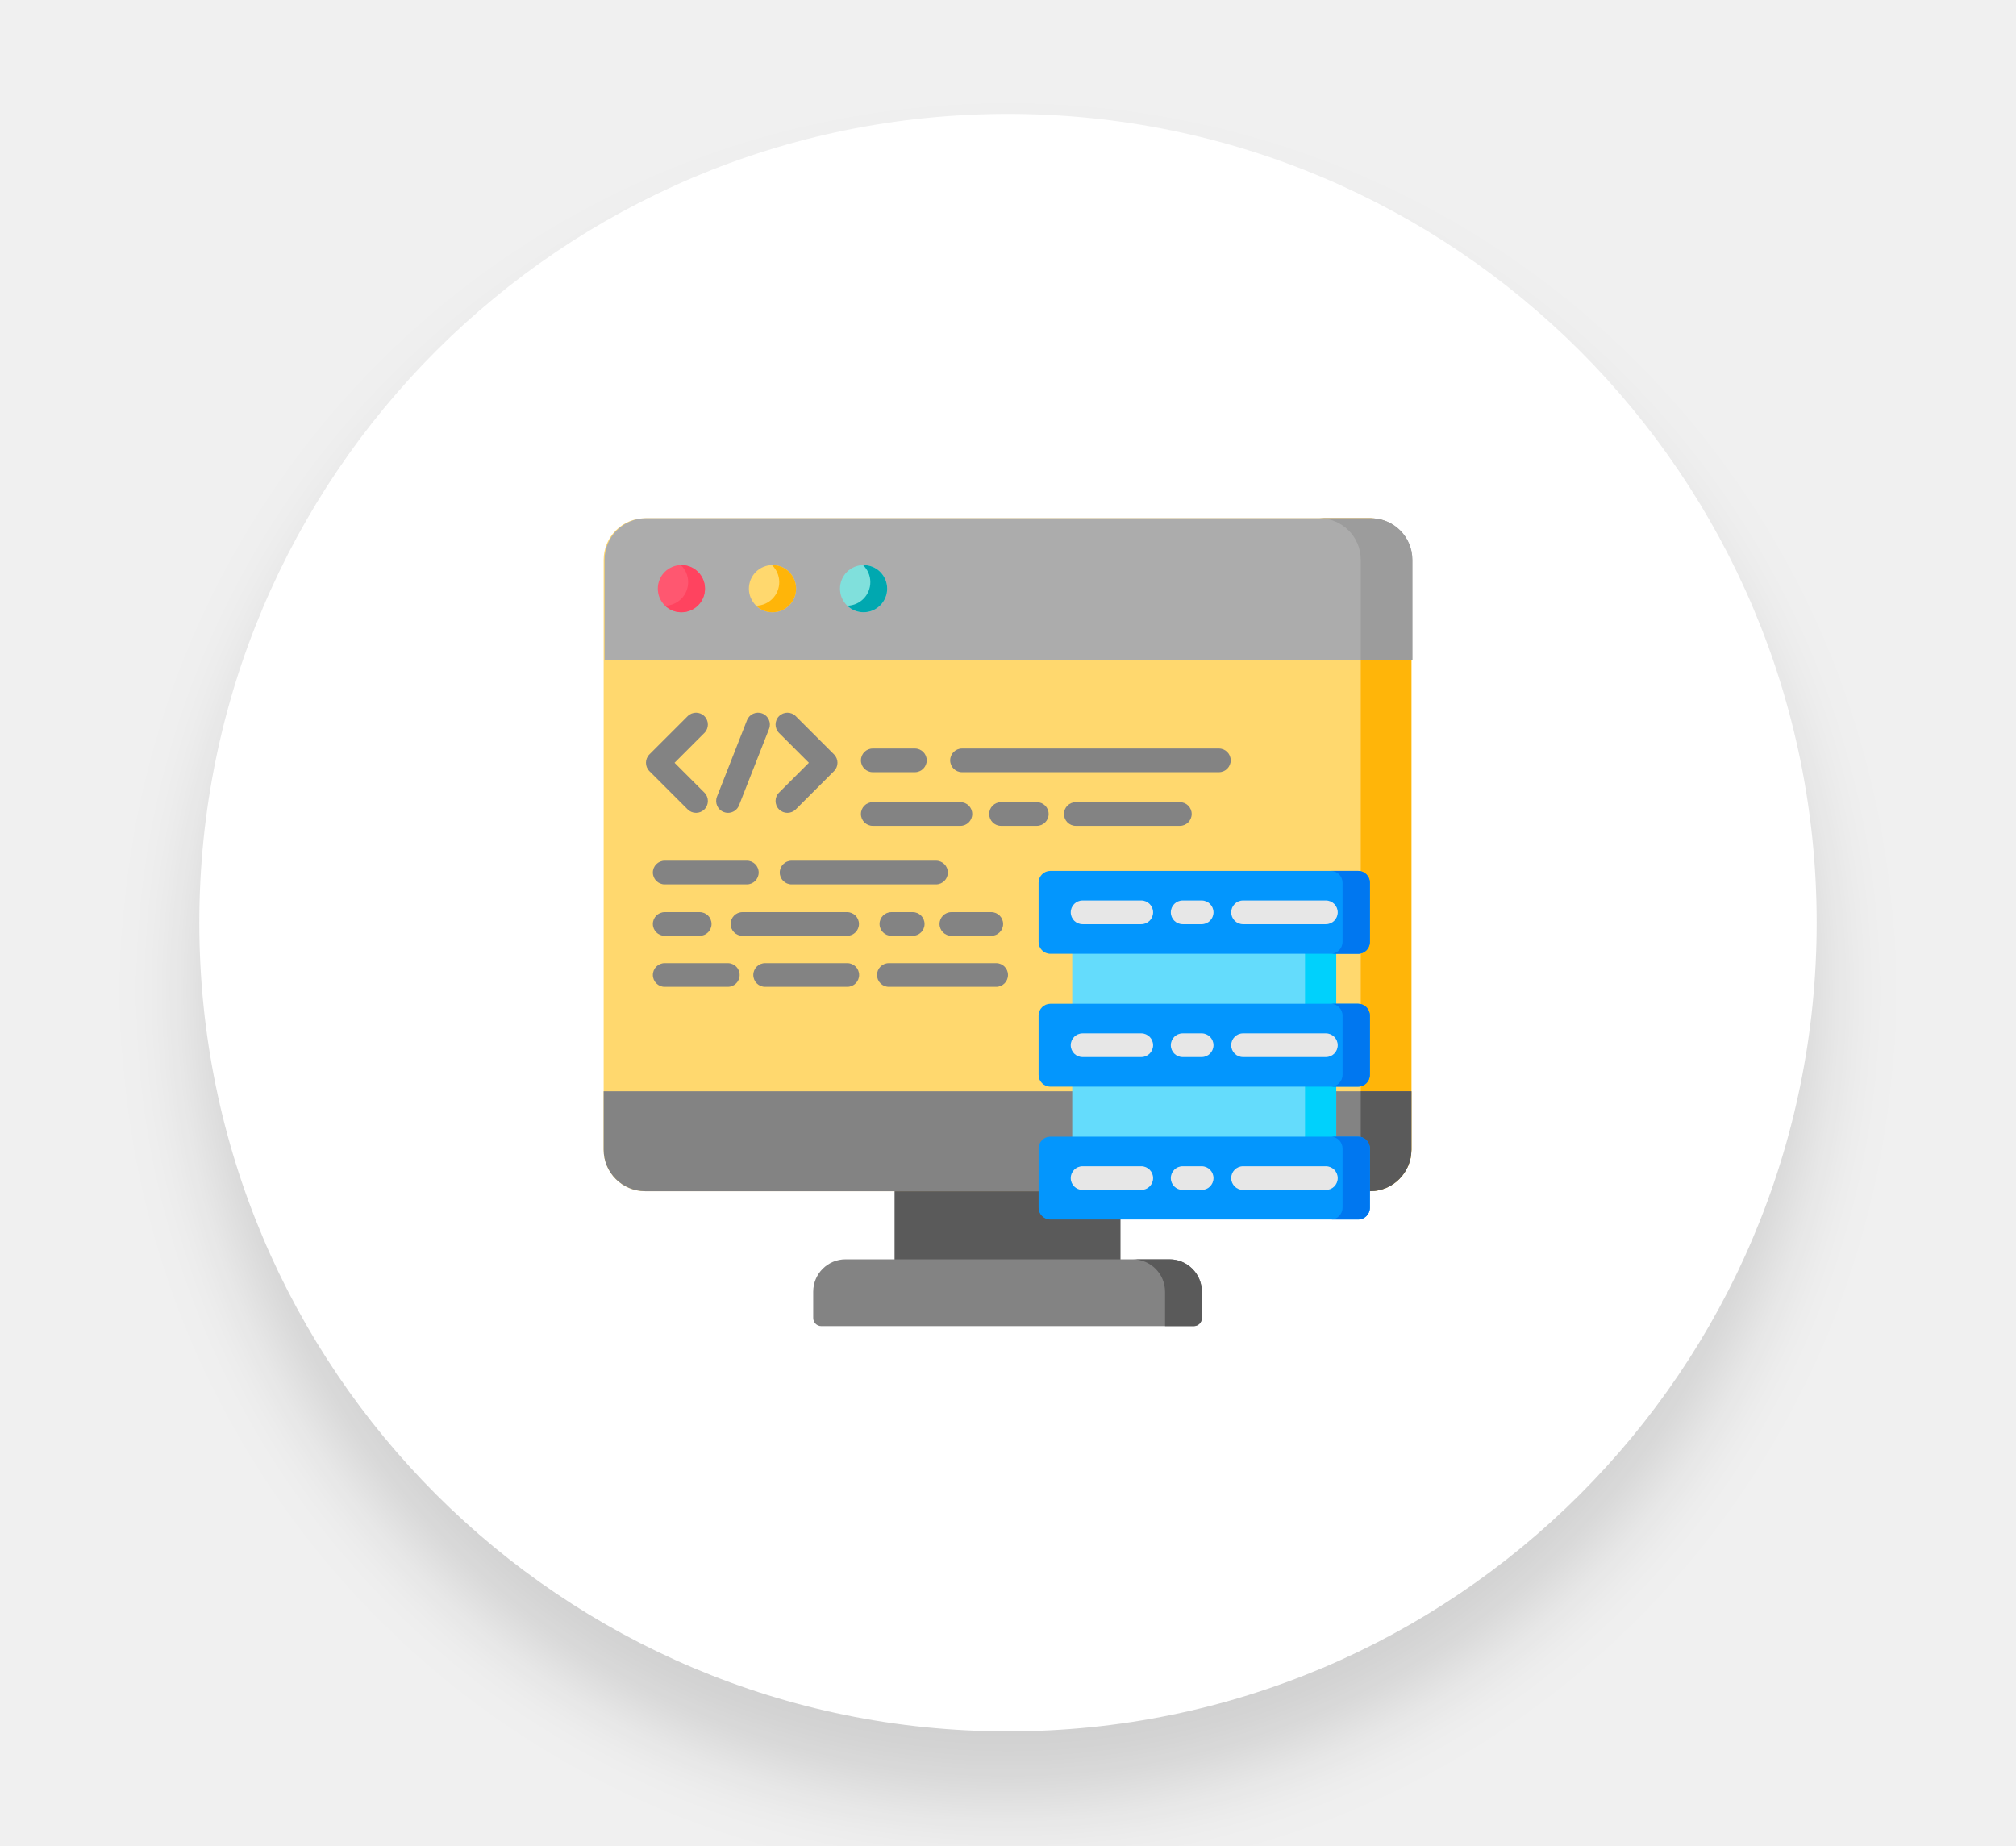
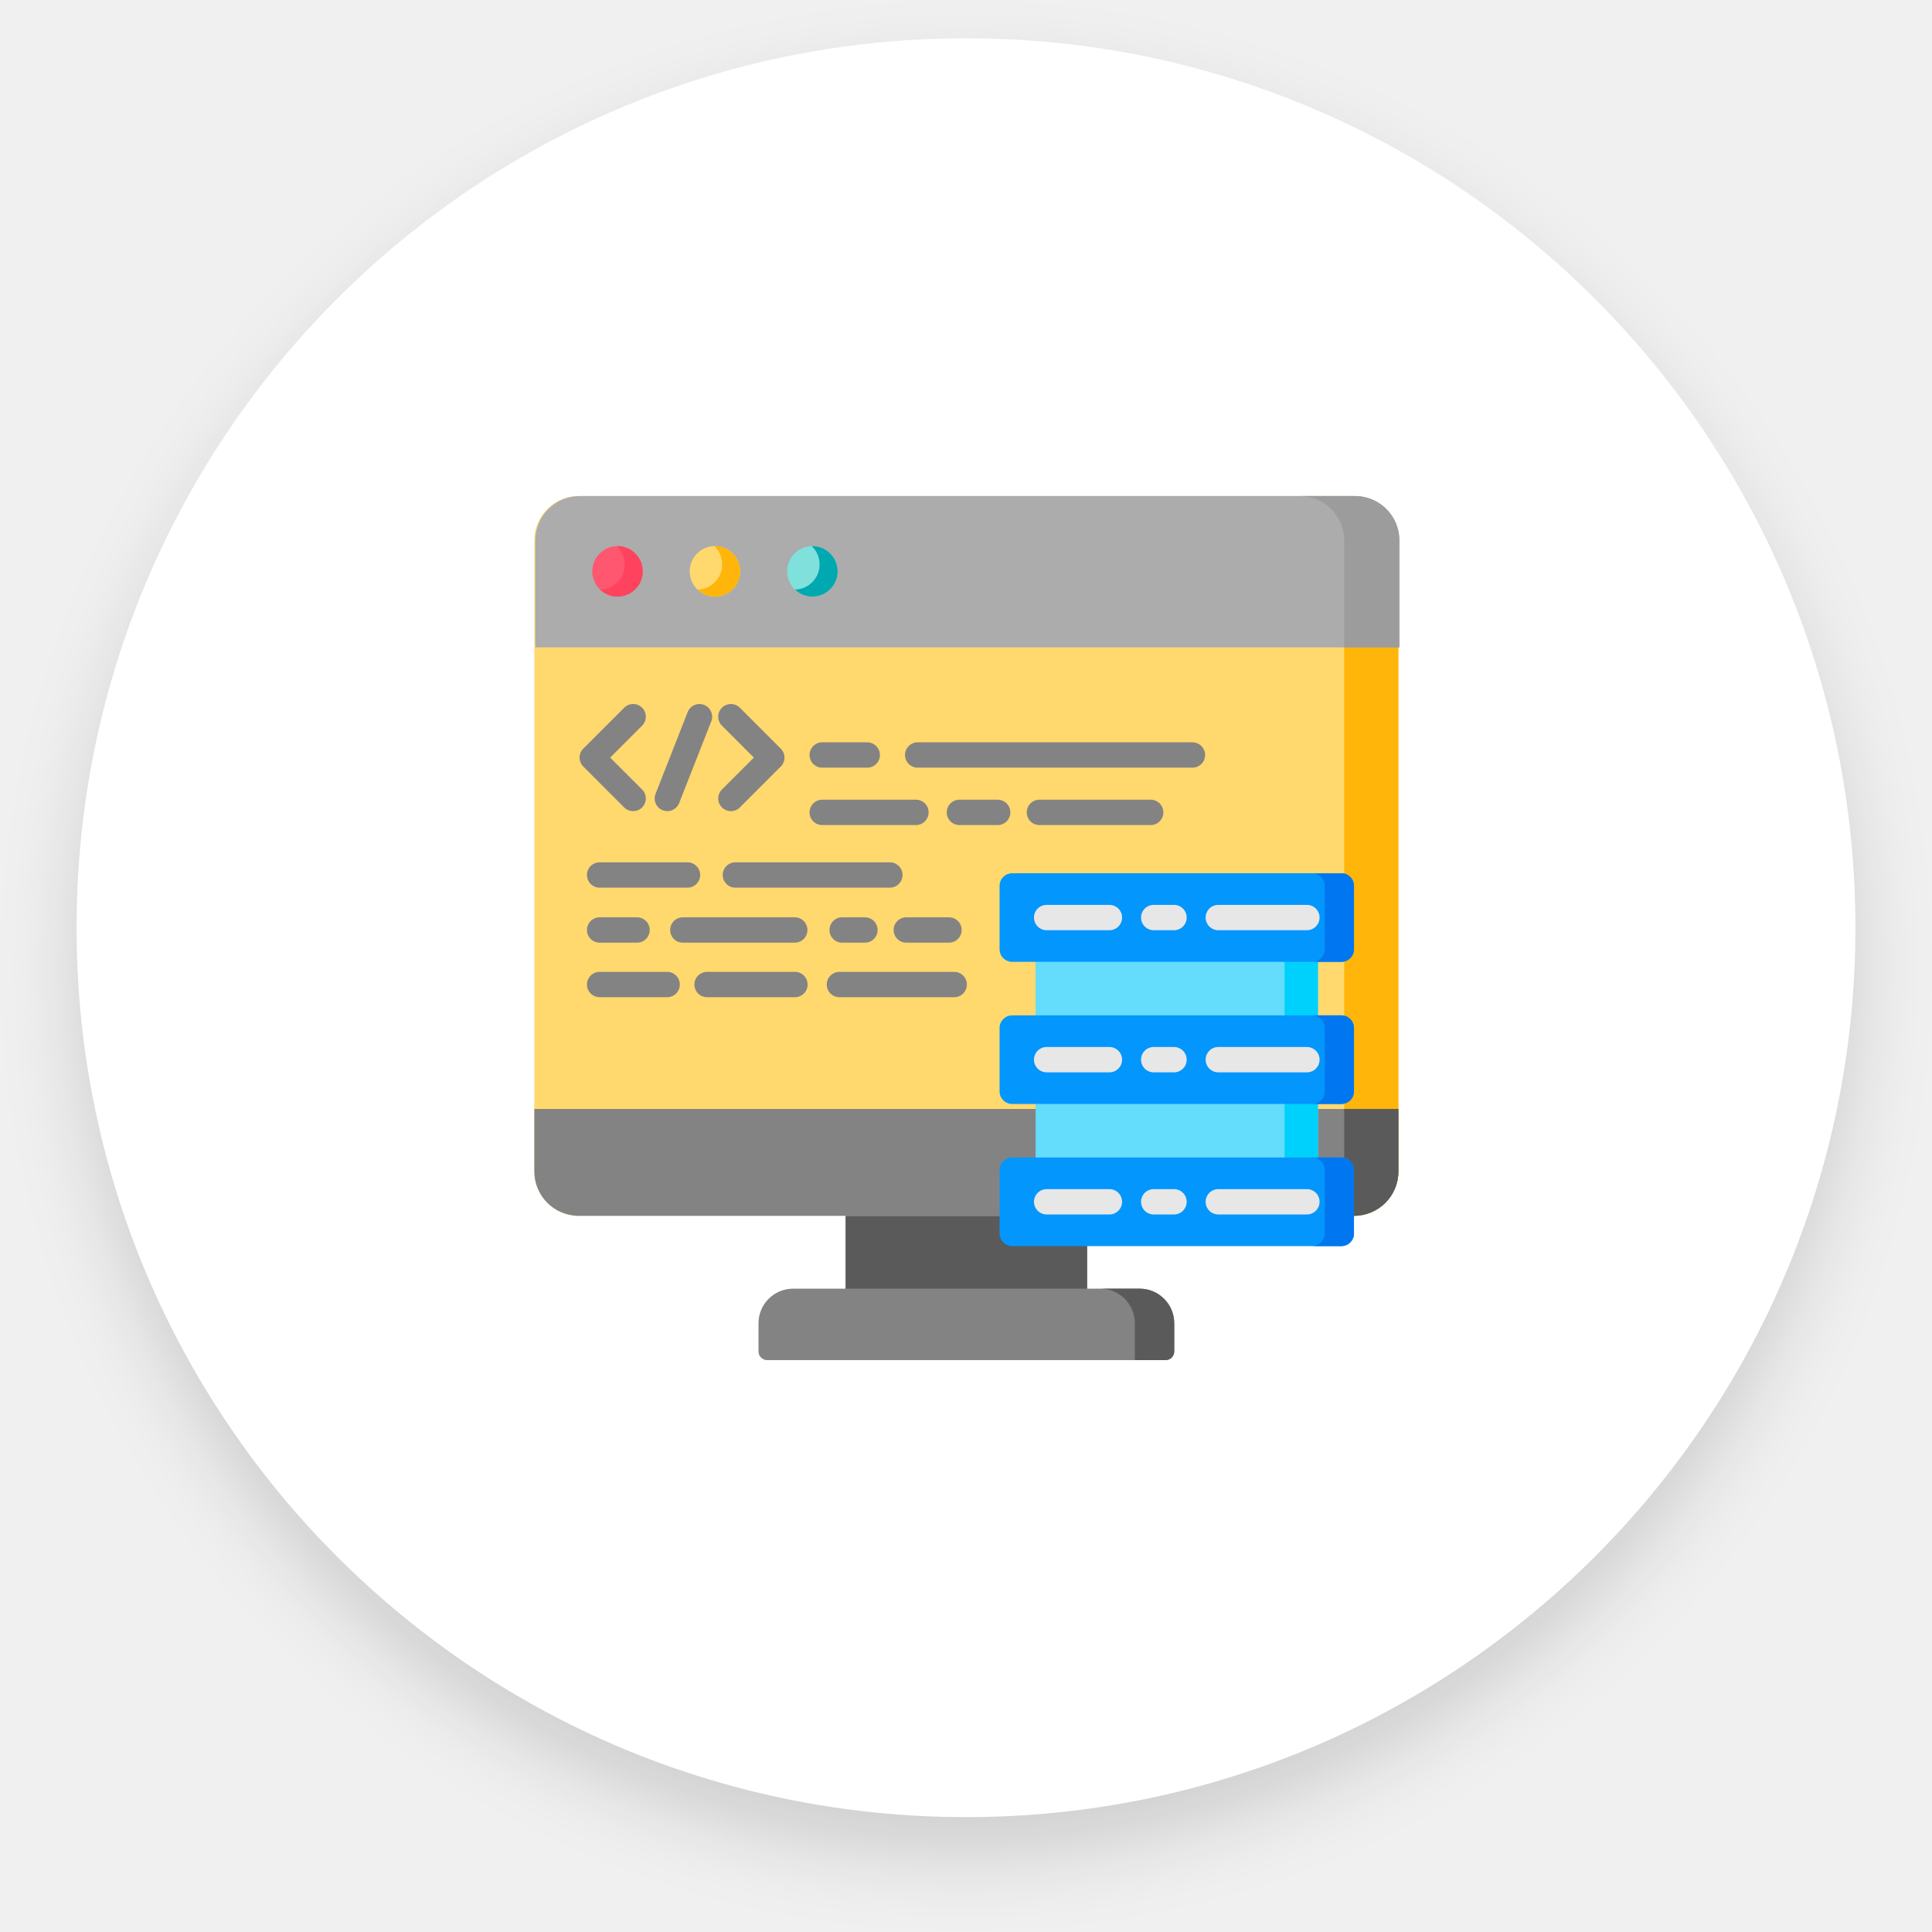
- <svg xmlns="http://www.w3.org/2000/svg" xmlns:xlink="http://www.w3.org/1999/xlink" width="354px" height="324px" viewBox="0 0 354 324" version="1.1">
+ <svg xmlns="http://www.w3.org/2000/svg" xmlns:xlink="http://www.w3.org/1999/xlink" width="1110px" height="1110px" viewBox="0 0 1110 1110" version="1.1">
  <defs>
-     <circle id="path-1" cx="177" cy="162" r="142" />
-     <filter x="-9.5%" y="-5.3%" width="119.0%" height="119.0%" filterUnits="objectBoundingBox" id="filter-2">
-       <feOffset dx="0" dy="12" in="SourceAlpha" result="shadowOffsetOuter1" />
-       <feGaussianBlur stdDeviation="7" in="shadowOffsetOuter1" result="shadowBlurOuter1" />
-       <feColorMatrix values="0 0 0 0 0   0 0 0 0 0   0 0 0 0 0  0 0 0 0.134 0" type="matrix" in="shadowBlurOuter1" />
+     <circle id="path-1" cx="511" cy="511" r="511" />
+     <filter x="-7.5%" y="-5.4%" width="115.1%" height="115.1%" filterUnits="objectBoundingBox" id="filter-2">
+       <feOffset dx="0" dy="22" in="SourceAlpha" result="shadowOffsetOuter1" />
+       <feGaussianBlur stdDeviation="22" in="shadowOffsetOuter1" result="shadowBlurOuter1" />
+       <feColorMatrix values="0 0 0 0 0   0 0 0 0 0   0 0 0 0 0  0 0 0 0.14 0" type="matrix" in="shadowBlurOuter1" />
    </filter>
  </defs>
  <g id="data" stroke="none" stroke-width="1" fill="none" fill-rule="evenodd">
-     <g id="Oval">
-       <use fill="black" fill-opacity="1" filter="url(#filter-2)" xlink:href="#path-1" />
-       <use fill="#FFFFFF" fill-rule="evenodd" xlink:href="#path-1" />
+     <g id="Group-2" transform="translate(44, 22)">
+       <g id="path-1-copy">
+         <use fill="black" fill-opacity="1" filter="url(#filter-2)" xlink:href="#path-1" />
+         <use fill="#FFFFFF" fill-rule="evenodd" xlink:href="#path-1" />
+       </g>
    </g>
-     <g id="data-(2)" transform="translate(106, 91)" fill-rule="nonzero">
-       <polygon id="Path" fill="#5A5A5A" points="51.08 115.85 90.756 115.85 90.756 132.271 51.08 132.271" />
-       <path d="M134.555,118.15 L7.281,118.15 C3.26,118.15 -2.84217094e-14,114.89 -2.84217094e-14,110.868 L-2.84217094e-14,7.281 C-2.84217094e-14,3.26 3.26,-2.84217094e-14 7.281,-2.84217094e-14 L134.555,-2.84217094e-14 C138.577,-2.84217094e-14 141.836,3.26 141.836,7.281 L141.836,110.868 C141.836,114.89 138.577,118.15 134.555,118.15 Z" id="Path" fill="#FFD86E" />
-       <path d="M141.837,7.282 L141.837,110.868 C141.837,114.89 138.578,118.15 134.556,118.15 L125.662,118.15 C129.683,118.15 132.943,114.89 132.943,110.868 L132.943,7.282 C132.943,3.261 129.683,0.001 125.662,0.001 L134.556,0.001 C138.578,0.001 141.837,3.261 141.837,7.282 L141.837,7.282 Z" id="Path" fill="#FFB509" />
-       <path d="M141.836,100.608 L0,100.608 L0,110.868 C0,114.89 3.26,118.15 7.281,118.15 L134.555,118.15 C138.577,118.15 141.836,114.89 141.836,110.868 L141.836,100.608 Z" id="Path" fill="#838383" />
-       <path d="M141.837,100.606 L141.837,110.868 C141.837,114.89 138.578,118.15 134.556,118.15 L125.662,118.15 C129.683,118.15 132.943,114.89 132.943,110.868 L132.943,100.606 L141.837,100.606 Z" id="Path" fill="#5A5A5A" />
-       <path d="M141.999,24.84 L0.158,24.84 L0.158,7.281 C0.158,3.26 3.418,0 7.438,0 L134.718,0 C138.739,0 141.999,3.26 141.999,7.281 L141.999,24.84 Z" id="Path" fill="#ACACAC" />
-       <path d="M142,7.28 L142,24.841 L132.943,24.841 L132.943,7.28 C132.943,3.261 129.683,0.001 125.661,0.001 L134.719,0.001 C138.74,0.001 142,3.261 142,7.28 Z" id="Path" fill="#9C9C9C" />
-       <path d="M103.614,141.841 L38.223,141.841 C37.435,141.841 36.796,141.202 36.796,140.414 L36.796,135.789 C36.796,132.653 39.338,130.11 42.475,130.11 L99.362,130.11 C102.498,130.11 105.041,132.653 105.041,135.789 L105.041,140.414 C105.041,141.202 104.402,141.841 103.614,141.841 Z" id="Path" fill="#838383" />
-       <path d="M105.041,135.788 L105.041,140.415 C105.041,141.203 104.402,141.842 103.613,141.842 L98.575,141.842 L98.575,135.788 C98.575,132.654 96.032,130.11 92.898,130.11 L99.364,130.11 C102.499,130.11 105.041,132.653 105.041,135.788 L105.041,135.788 Z" id="Path" fill="#5A5A5A" />
-       <g id="Group" transform="translate(7.210938, 34.11328)" fill="#838383">
-         <path d="M9.007,17.609 C8.475,17.609 7.942,17.407 7.536,17 L0.824,10.288 C0.012,9.476 0.012,8.159 0.824,7.346 L7.536,0.635 C8.348,-0.178 9.666,-0.178 10.478,0.635 C11.291,1.447 11.291,2.764 10.478,3.576 L5.237,8.818 L10.478,14.059 C11.291,14.871 11.291,16.188 10.478,17 C10.072,17.407 9.539,17.609 9.007,17.609 Z" id="Path" />
-         <path d="M25.054,17.609 C24.522,17.609 23.989,17.407 23.583,17 C22.77,16.188 22.77,14.87 23.583,14.059 L28.824,8.818 L23.583,3.576 C22.77,2.764 22.77,1.446 23.583,0.635 C24.395,-0.178 25.713,-0.178 26.525,0.635 L33.237,7.346 C34.049,8.159 34.049,9.476 33.237,10.288 L26.525,17 C26.119,17.407 25.586,17.609 25.054,17.609 Z" id="Path" />
-         <path d="M14.622,17.61 C14.369,17.61 14.112,17.564 13.862,17.465 C12.792,17.046 12.266,15.838 12.686,14.769 L17.96,1.344 C18.381,0.276 19.588,-0.251 20.657,0.169 C21.726,0.589 22.253,1.797 21.832,2.867 L16.558,16.29 C16.237,17.11 15.452,17.61 14.622,17.61 Z" id="Path" />
-         <path d="M17.929,30.17 L3.507,30.17 C2.359,30.17 1.427,29.238 1.427,28.09 C1.427,26.94 2.359,26.01 3.507,26.01 L17.929,26.01 C19.078,26.01 20.009,26.94 20.009,28.09 C20.009,29.238 19.078,30.17 17.929,30.17 Z" id="Path" />
-         <path d="M51.147,30.17 L25.791,30.17 C24.642,30.17 23.711,29.238 23.711,28.09 C23.711,26.94 24.642,26.01 25.791,26.01 L51.147,26.01 C52.297,26.01 53.227,26.94 53.227,28.09 C53.227,29.238 52.297,30.17 51.147,30.17 Z" id="Path" />
-         <path d="M9.651,39.199 L3.507,39.199 C2.359,39.199 1.427,38.268 1.427,37.119 C1.427,35.97 2.359,35.038 3.507,35.038 L9.651,35.038 C10.8,35.038 11.731,35.97 11.731,37.119 C11.731,38.268 10.799,39.199 9.651,39.199 Z" id="Path" />
-         <path d="M47.056,39.199 L43.314,39.199 C42.166,39.199 41.234,38.268 41.234,37.119 C41.234,35.97 42.166,35.038 43.314,35.038 L47.056,35.038 C48.205,35.038 49.136,35.97 49.136,37.119 C49.136,38.268 48.205,39.199 47.056,39.199 Z" id="Path" />
-         <path d="M35.539,39.199 L17.163,39.199 C16.013,39.199 15.083,38.268 15.083,37.119 C15.083,35.97 16.013,35.038 17.163,35.038 L35.539,35.038 C36.688,35.038 37.619,35.97 37.619,37.119 C37.619,38.268 36.687,39.199 35.539,39.199 Z" id="Path" />
-         <path d="M60.853,39.199 L53.845,39.199 C52.696,39.199 51.765,38.268 51.765,37.119 C51.765,35.97 52.696,35.038 53.845,35.038 L60.853,35.038 C62.001,35.038 62.933,35.97 62.933,37.119 C62.933,38.268 62.001,39.199 60.853,39.199 Z" id="Path" />
-         <path d="M47.437,10.473 L40.045,10.473 C38.895,10.473 37.965,9.542 37.965,8.393 C37.965,7.245 38.895,6.313 40.045,6.313 L47.437,6.313 C48.586,6.313 49.517,7.245 49.517,8.393 C49.517,9.542 48.586,10.473 47.437,10.473 Z" id="Path" />
-         <path d="M100.816,10.473 L55.715,10.473 C54.566,10.473 53.635,9.542 53.635,8.393 C53.635,7.245 54.566,6.313 55.715,6.313 L100.816,6.313 C101.964,6.313 102.896,7.245 102.896,8.393 C102.896,9.542 101.964,10.473 100.816,10.473 Z" id="Path" />
-         <path d="M93.964,19.893 L75.696,19.893 C74.547,19.893 73.616,18.962 73.616,17.813 C73.616,16.664 74.547,15.733 75.696,15.733 L93.964,15.733 C95.114,15.733 96.044,16.664 96.044,17.813 C96.044,18.962 95.114,19.893 93.964,19.893 Z" id="Path" />
-         <path d="M68.845,19.893 L62.565,19.893 C61.416,19.893 60.485,18.962 60.485,17.813 C60.485,16.664 61.416,15.733 62.565,15.733 L68.845,15.733 C69.995,15.733 70.925,16.664 70.925,17.813 C70.925,18.962 69.995,19.893 68.845,19.893 Z" id="Path" />
-         <path d="M55.43,19.893 L40.044,19.893 C38.895,19.893 37.964,18.962 37.964,17.813 C37.964,16.664 38.895,15.733 40.044,15.733 L55.43,15.733 C56.578,15.733 57.51,16.664 57.51,17.813 C57.51,18.962 56.578,19.893 55.43,19.893 Z" id="Path" />
-         <path d="M35.566,48.153 L21.144,48.153 C19.995,48.153 19.064,47.221 19.064,46.073 C19.064,44.923 19.995,43.993 21.144,43.993 L35.566,43.993 C36.716,43.993 37.646,44.923 37.646,46.073 C37.646,47.221 36.716,48.153 35.566,48.153 Z" id="Path" />
-         <path d="M14.588,48.153 L3.507,48.153 C2.359,48.153 1.427,47.221 1.427,46.073 C1.427,44.923 2.359,43.993 3.507,43.993 L14.588,43.993 C15.736,43.993 16.668,44.923 16.668,46.073 C16.668,47.221 15.736,48.153 14.588,48.153 Z" id="Path" />
-         <path d="M61.709,48.153 L42.87,48.153 C41.721,48.153 40.79,47.221 40.79,46.073 C40.79,44.923 41.721,43.993 42.87,43.993 L61.709,43.993 C62.858,43.993 63.789,44.923 63.789,46.073 C63.789,47.221 62.858,48.153 61.709,48.153 Z" id="Path" />
+     <g transform="translate(307, 285)" fill-rule="nonzero" id="data-(2)">
+       <g>
+         <polygon id="Path" fill="#5A5A5A" points="178.78 405.473 317.647 405.473 317.647 462.95 178.78 462.95" />
+         <path d="M470.943,413.523 L25.485,413.523 C11.41,413.523 -2.84217094e-14,402.114 -2.84217094e-14,388.039 L-2.84217094e-14,25.485 C-2.84217094e-14,11.41 11.41,-2.84217094e-14 25.485,-2.84217094e-14 L470.943,-2.84217094e-14 C485.018,-2.84217094e-14 496.427,11.41 496.427,25.485 L496.427,388.039 C496.427,402.114 485.018,413.523 470.943,413.523 Z" id="Path" fill="#FFD86E" />
+         <path d="M496.431,25.489 L496.431,388.039 C496.431,402.114 485.022,413.523 470.946,413.523 L439.816,413.523 C453.891,413.523 465.3,402.114 465.3,388.039 L465.3,25.489 C465.3,11.413 453.891,0.004 439.816,0.004 L470.946,0.004 C485.022,0.004 496.431,11.413 496.431,25.489 L496.431,25.489 Z" id="Path" fill="#FFB509" />
+         <path d="M496.427,352.126 L0,352.126 L0,388.039 C0,402.114 11.41,413.523 25.485,413.523 L470.943,413.523 C485.018,413.523 496.427,402.114 496.427,388.039 L496.427,352.126 Z" id="Path" fill="#838383" />
+         <path d="M496.431,352.123 L496.431,388.039 C496.431,402.114 485.022,413.523 470.946,413.523 L439.816,413.523 C453.891,413.523 465.3,402.114 465.3,388.039 L465.3,352.123 L496.431,352.123 Z" id="Path" fill="#5A5A5A" />
+         <path d="M496.996,86.939 L0.554,86.939 L0.554,25.485 C0.554,11.41 11.963,0 26.035,0 L471.511,0 C485.587,0 496.996,11.41 496.996,25.485 L496.996,86.939 Z" id="Path" fill="#ACACAC" />
+         <path d="M497,25.481 L497,86.942 L465.3,86.942 L465.3,25.481 C465.3,11.413 453.891,0.004 439.812,0.004 L471.515,0.004 C485.59,0.004 497,11.413 497,25.481 Z" id="Path" fill="#9C9C9C" />
+         <path d="M362.649,496.443 L133.779,496.443 C131.022,496.443 128.785,494.205 128.785,491.449 L128.785,475.262 C128.785,464.284 137.684,455.385 148.662,455.385 L347.766,455.385 C358.743,455.385 367.642,464.284 367.642,475.262 L367.642,491.449 C367.642,494.205 365.405,496.443 362.649,496.443 Z" id="Path" fill="#838383" />
+         <path d="M367.642,475.258 L367.642,491.453 C367.642,494.209 365.405,496.446 362.645,496.446 L345.013,496.446 L345.013,475.258 C345.013,464.288 336.114,455.385 325.144,455.385 L347.773,455.385 C358.747,455.385 367.642,464.284 367.642,475.258 L367.642,475.258 Z" id="Path" fill="#5A5A5A" />
+         <g id="Group" transform="translate(25.23828, 119.3965)" fill="#838383">
+           <path d="M31.525,61.632 C29.663,61.632 27.798,60.923 26.376,59.501 L2.886,36.007 C0.042,33.167 0.042,28.556 2.886,25.712 L26.376,2.222 C29.22,-0.622 33.831,-0.622 36.674,2.222 C39.518,5.066 39.518,9.673 36.674,12.517 L18.33,30.862 L36.674,49.206 C39.518,52.05 39.518,56.657 36.674,59.501 C35.252,60.923 33.387,61.632 31.525,61.632 Z" id="Path" />
+           <path d="M87.689,61.632 C85.828,61.632 83.962,60.923 82.54,59.501 C79.696,56.657 79.696,52.046 82.54,49.206 L100.885,30.862 L82.54,12.517 C79.696,9.673 79.696,5.062 82.54,2.222 C85.384,-0.622 89.995,-0.622 92.839,2.222 L116.329,25.712 C119.173,28.556 119.173,33.167 116.329,36.007 L92.839,59.501 C91.417,60.923 89.551,61.632 87.689,61.632 Z" id="Path" />
+           <path d="M51.178,61.636 C50.291,61.636 49.392,61.473 48.516,61.128 C44.774,59.66 42.931,55.432 44.402,51.69 L62.861,4.706 C64.332,0.967 68.56,-0.88 72.298,0.592 C76.041,2.063 77.884,6.291 76.413,10.033 L57.954,57.014 C56.828,59.884 54.083,61.636 51.178,61.636 Z" id="Path" />
+           <path d="M62.751,105.594 L12.274,105.594 C8.255,105.594 4.994,102.333 4.994,98.314 C4.994,94.291 8.255,91.034 12.274,91.034 L62.751,91.034 C66.774,91.034 70.031,94.291 70.031,98.314 C70.031,102.333 66.774,105.594 62.751,105.594 Z" id="Path" />
+           <path d="M179.015,105.594 L90.268,105.594 C86.248,105.594 82.988,102.333 82.988,98.314 C82.988,94.291 86.248,91.034 90.268,91.034 L179.015,91.034 C183.038,91.034 186.295,94.291 186.295,98.314 C186.295,102.333 183.038,105.594 179.015,105.594 Z" id="Path" />
+           <path d="M33.777,137.195 L12.274,137.195 C8.255,137.195 4.994,133.938 4.994,129.915 C4.994,125.896 8.255,122.635 12.274,122.635 L33.777,122.635 C37.801,122.635 41.058,125.896 41.058,129.915 C41.058,133.938 37.797,137.195 33.777,137.195 Z" id="Path" />
+           <path d="M164.697,137.195 L151.6,137.195 C147.581,137.195 144.32,133.938 144.32,129.915 C144.32,125.896 147.581,122.635 151.6,122.635 L164.697,122.635 C168.717,122.635 171.978,125.896 171.978,129.915 C171.978,133.938 168.717,137.195 164.697,137.195 Z" id="Path" />
+           <path d="M124.387,137.195 L60.07,137.195 C56.047,137.195 52.79,133.938 52.79,129.915 C52.79,125.896 56.047,122.635 60.07,122.635 L124.387,122.635 C128.41,122.635 131.667,125.896 131.667,129.915 C131.667,133.938 128.406,137.195 124.387,137.195 Z" id="Path" />
+           <path d="M212.986,137.195 L188.457,137.195 C184.437,137.195 181.176,133.938 181.176,129.915 C181.176,125.896 184.437,122.635 188.457,122.635 L212.986,122.635 C217.005,122.635 220.266,125.896 220.266,129.915 C220.266,133.938 217.005,137.195 212.986,137.195 Z" id="Path" />
+           <path d="M166.028,36.655 L140.157,36.655 C136.134,36.655 132.876,33.398 132.876,29.375 C132.876,25.356 136.134,22.095 140.157,22.095 L166.028,22.095 C170.051,22.095 173.308,25.356 173.308,29.375 C173.308,33.398 170.051,36.655 166.028,36.655 Z" id="Path" />
+           <path d="M352.854,36.655 L195.001,36.655 C190.982,36.655 187.721,33.398 187.721,29.375 C187.721,25.356 190.982,22.095 195.001,22.095 L352.854,22.095 C356.874,22.095 360.135,25.356 360.135,29.375 C360.135,33.398 356.874,36.655 352.854,36.655 Z" id="Path" />
+           <path d="M328.875,69.625 L264.937,69.625 C260.914,69.625 257.657,66.368 257.657,62.345 C257.657,58.326 260.914,55.065 264.937,55.065 L328.875,55.065 C332.898,55.065 336.155,58.326 336.155,62.345 C336.155,66.368 332.898,69.625 328.875,69.625 Z" id="Path" />
+           <path d="M240.958,69.625 L218.977,69.625 C214.958,69.625 211.697,66.368 211.697,62.345 C211.697,58.326 214.958,55.065 218.977,55.065 L240.958,55.065 C244.981,55.065 248.238,58.326 248.238,62.345 C248.238,66.368 244.981,69.625 240.958,69.625 Z" id="Path" />
+           <path d="M194.004,69.625 L140.153,69.625 C136.134,69.625 132.873,66.368 132.873,62.345 C132.873,58.326 136.134,55.065 140.153,55.065 L194.004,55.065 C198.023,55.065 201.284,58.326 201.284,62.345 C201.284,66.368 198.023,69.625 194.004,69.625 Z" id="Path" />
+           <path d="M124.481,168.535 L74.005,168.535 C69.982,168.535 66.724,165.274 66.724,161.254 C66.724,157.231 69.982,153.974 74.005,153.974 L124.481,153.974 C128.504,153.974 131.762,157.231 131.762,161.254 C131.762,165.274 128.504,168.535 124.481,168.535 Z" id="Path" />
+           <path d="M51.057,168.535 L12.274,168.535 C8.255,168.535 4.994,165.274 4.994,161.254 C4.994,157.231 8.255,153.974 12.274,153.974 L51.057,153.974 C55.076,153.974 58.337,157.231 58.337,161.254 C58.337,165.274 55.076,168.535 51.057,168.535 Z" id="Path" />
+           <path d="M215.981,168.535 L150.046,168.535 C146.023,168.535 142.765,165.274 142.765,161.254 C142.765,157.231 146.023,153.974 150.046,153.974 L215.981,153.974 C220.005,153.974 223.262,157.231 223.262,161.254 C223.262,165.274 220.005,168.535 215.981,168.535 Z" id="Path" />
+         </g>
+         <polygon id="Path" fill="#64DCFC" points="287.973 255.674 450.228 255.674 450.228 310.621 287.973 310.621" />
+         <polygon id="Path" fill="#64DCFC" points="287.973 340.592 450.228 340.592 450.228 391.546 287.973 391.546" />
+         <polygon id="Path" fill="#00D1FC" points="431.041 255.674 450.228 255.674 450.228 310.621 431.041 310.621" />
+         <polygon id="Path" fill="#00D1FC" points="431.041 340.592 450.228 340.592 450.228 391.546 431.041 391.546" />
+         <path d="M463.662,267.611 L274.538,267.611 C270.538,267.611 267.296,264.369 267.296,260.368 L267.296,223.952 C267.296,219.951 270.538,216.709 274.538,216.709 L463.662,216.709 C467.663,216.709 470.905,219.951 470.905,223.952 L470.905,260.368 C470.905,264.369 467.663,267.611 463.662,267.611 Z" id="Path" fill="#0396FD" />
+         <path d="M463.662,349.267 L274.538,349.267 C270.538,349.267 267.296,346.025 267.296,342.025 L267.296,305.608 C267.296,301.608 270.538,298.366 274.538,298.366 L463.662,298.366 C467.663,298.366 470.905,301.608 470.905,305.608 L470.905,342.025 C470.905,346.025 467.663,349.267 463.662,349.267 Z" id="Path" fill="#0396FD" />
+         <path d="M463.662,430.924 L274.538,430.924 C270.538,430.924 267.296,427.682 267.296,423.682 L267.296,387.265 C267.296,383.265 270.538,380.023 274.538,380.023 L463.662,380.023 C467.663,380.023 470.905,383.265 470.905,387.265 L470.905,423.682 C470.905,427.682 467.663,430.924 463.662,430.924 Z" id="Path" fill="#0396FD" />
+         <path d="M470.905,223.952 L470.905,260.368 C470.905,264.365 467.667,267.611 463.662,267.611 L446.857,267.611 C450.865,267.611 454.099,264.365 454.099,260.368 L454.099,223.952 C454.099,219.955 450.865,216.709 446.857,216.709 L463.662,216.709 C467.667,216.709 470.905,219.955 470.905,223.952 Z" id="Path" fill="#0077F0" />
+         <path d="M470.905,305.605 L470.905,342.021 C470.905,346.029 467.667,349.267 463.662,349.267 L446.857,349.267 C450.865,349.267 454.099,346.029 454.099,342.021 L454.099,305.605 C454.099,301.608 450.865,298.362 446.857,298.362 L463.662,298.362 C467.667,298.362 470.905,301.608 470.905,305.605 Z" id="Path" fill="#0077F0" />
+         <path d="M470.905,387.269 L470.905,423.685 C470.905,427.682 467.667,430.928 463.662,430.928 L446.857,430.928 C450.865,430.928 454.099,427.682 454.099,423.685 L454.099,387.269 C454.099,383.265 450.865,380.026 446.857,380.026 L463.662,380.026 C467.667,380.026 470.905,383.265 470.905,387.269 Z" id="Path" fill="#0077F0" />
+         <path d="M330.392,249.44 L294.335,249.44 C290.316,249.44 287.055,246.183 287.055,242.16 C287.055,238.141 290.316,234.88 294.335,234.88 L330.395,234.88 C334.415,234.88 337.676,238.141 337.676,242.16 C337.676,246.183 334.415,249.44 330.392,249.44 Z" id="Path" fill="#E7E7E7" />
+         <path d="M443.865,249.44 L392.96,249.44 C388.941,249.44 385.68,246.183 385.68,242.16 C385.68,238.141 388.941,234.88 392.96,234.88 L443.862,234.88 C447.885,234.88 451.142,238.141 451.142,242.16 C451.142,246.183 447.885,249.44 443.865,249.44 L443.865,249.44 Z" id="Path" fill="#E7E7E7" />
+         <path d="M367.51,249.44 L355.842,249.44 C351.823,249.44 348.562,246.183 348.562,242.16 C348.562,238.141 351.823,234.88 355.842,234.88 L367.51,234.88 C371.533,234.88 374.79,238.141 374.79,242.16 C374.79,246.183 371.529,249.44 367.51,249.44 L367.51,249.44 Z" id="Path" fill="#E7E7E7" />
+         <path d="M330.392,331.097 L294.335,331.097 C290.316,331.097 287.055,327.84 287.055,323.817 C287.055,319.797 290.316,316.536 294.335,316.536 L330.395,316.536 C334.415,316.536 337.676,319.797 337.676,323.817 C337.676,327.84 334.415,331.097 330.392,331.097 Z" id="Path" fill="#E7E7E7" />
+         <path d="M443.865,331.097 L392.96,331.097 C388.941,331.097 385.68,327.84 385.68,323.817 C385.68,319.797 388.941,316.536 392.96,316.536 L443.862,316.536 C447.885,316.536 451.142,319.797 451.142,323.817 C451.142,327.84 447.885,331.097 443.865,331.097 L443.865,331.097 Z" id="Path" fill="#E7E7E7" />
+         <path d="M367.51,331.097 L355.842,331.097 C351.823,331.097 348.562,327.84 348.562,323.817 C348.562,319.797 351.823,316.536 355.842,316.536 L367.51,316.536 C371.533,316.536 374.79,319.797 374.79,323.817 C374.79,327.84 371.529,331.097 367.51,331.097 L367.51,331.097 Z" id="Path" fill="#E7E7E7" />
+         <path d="M330.392,412.754 L294.335,412.754 C290.316,412.754 287.055,409.493 287.055,405.473 C287.055,401.454 290.316,398.193 294.335,398.193 L330.395,398.193 C334.415,398.193 337.676,401.454 337.676,405.473 C337.676,409.493 334.415,412.754 330.392,412.754 Z" id="Path" fill="#E7E7E7" />
+         <path d="M443.865,412.754 L392.96,412.754 C388.941,412.754 385.68,409.493 385.68,405.473 C385.68,401.454 388.941,398.193 392.96,398.193 L443.862,398.193 C447.885,398.193 451.142,401.454 451.142,405.473 C451.142,409.493 447.885,412.754 443.865,412.754 L443.865,412.754 Z" id="Path" fill="#E7E7E7" />
+         <path d="M367.51,412.754 L355.842,412.754 C351.823,412.754 348.562,409.493 348.562,405.473 C348.562,401.454 351.823,398.193 355.842,398.193 L367.51,398.193 C371.533,398.193 374.79,401.454 374.79,405.473 C374.79,409.493 371.529,412.754 367.51,412.754 L367.51,412.754 Z" id="Path" fill="#E7E7E7" />
+         <path d="M62.265,43.257 C62.265,51.265 55.774,57.753 47.769,57.753 C39.761,57.753 33.269,51.265 33.269,43.257 C33.269,35.252 39.761,28.761 47.769,28.761 C55.774,28.761 62.265,35.252 62.265,43.257 Z" id="Path" fill="#FF5770" />
+         <path d="M118.248,43.257 C118.248,51.265 111.76,57.753 103.751,57.753 C95.747,57.753 89.255,51.265 89.255,43.257 C89.255,35.252 95.747,28.761 103.751,28.761 C111.76,28.761 118.248,35.252 118.248,43.257 Z" id="Path" fill="#FFD86E" />
+         <path d="M174.234,43.257 C174.234,51.265 167.742,57.753 159.738,57.753 C151.729,57.753 145.241,51.265 145.241,43.257 C145.241,35.252 151.729,28.761 159.738,28.761 C167.742,28.761 174.234,35.252 174.234,43.257 Z" id="Path" fill="#80E0DC" />
+         <path d="M62.258,43.261 C62.258,51.265 55.774,57.749 47.773,57.749 C43.894,57.749 40.368,56.229 37.77,53.741 C45.612,53.571 51.929,47.159 51.929,39.264 C51.929,35.131 50.2,31.411 47.432,28.776 C47.542,28.765 47.663,28.765 47.773,28.765 C55.774,28.765 62.258,35.249 62.258,43.261 Z" id="Path" fill="#FF435F" />
+         <path d="M118.244,43.261 C118.244,51.265 111.76,57.749 103.748,57.749 C99.872,57.749 96.357,56.229 93.749,53.741 C101.602,53.571 107.915,47.159 107.915,39.264 C107.915,35.131 106.186,31.411 103.422,28.776 C103.528,28.765 103.638,28.765 103.751,28.765 C111.764,28.765 118.244,35.249 118.244,43.261 Z" id="Path" fill="#FFB509" />
+         <path d="M174.234,43.261 C174.234,51.265 167.738,57.749 159.738,57.749 C155.859,57.749 152.344,56.229 149.735,53.741 C157.588,53.571 163.893,47.159 163.893,39.264 C163.893,35.131 162.164,31.411 159.396,28.776 C159.506,28.765 159.628,28.765 159.738,28.765 C167.738,28.765 174.234,35.249 174.234,43.261 Z" id="Path" fill="#00A8B0" />
      </g>
-       <polygon id="Path" fill="#64DCFC" points="82.278 73.05 128.637 73.05 128.637 88.749 82.278 88.749" />
-       <polygon id="Path" fill="#64DCFC" points="82.278 97.312 128.637 97.312 128.637 111.87 82.278 111.87" />
-       <polygon id="Path" fill="#00D1FC" points="123.155 73.05 128.637 73.05 128.637 88.749 123.155 88.749" />
-       <polygon id="Path" fill="#00D1FC" points="123.155 97.312 128.637 97.312 128.637 111.87 123.155 111.87" />
-       <path d="M132.475,76.46 L78.44,76.46 C77.297,76.46 76.37,75.534 76.37,74.391 L76.37,63.986 C76.37,62.843 77.297,61.917 78.44,61.917 L132.475,61.917 C133.618,61.917 134.544,62.843 134.544,63.986 L134.544,74.391 C134.544,75.534 133.618,76.46 132.475,76.46 Z" id="Path" fill="#0396FD" />
-       <path d="M132.475,99.791 L78.44,99.791 C77.297,99.791 76.37,98.864 76.37,97.721 L76.37,87.317 C76.37,86.174 77.297,85.247 78.44,85.247 L132.475,85.247 C133.618,85.247 134.544,86.174 134.544,87.317 L134.544,97.721 C134.544,98.864 133.618,99.791 132.475,99.791 Z" id="Path" fill="#0396FD" />
-       <path d="M132.475,123.121 L78.44,123.121 C77.297,123.121 76.37,122.195 76.37,121.052 L76.37,110.647 C76.37,109.504 77.297,108.578 78.44,108.578 L132.475,108.578 C133.618,108.578 134.544,109.504 134.544,110.647 L134.544,121.052 C134.544,122.195 133.618,123.121 132.475,123.121 Z" id="Path" fill="#0396FD" />
-       <path d="M134.544,63.986 L134.544,74.391 C134.544,75.533 133.619,76.46 132.475,76.46 L127.673,76.46 C128.819,76.46 129.743,75.533 129.743,74.391 L129.743,63.986 C129.743,62.844 128.819,61.917 127.673,61.917 L132.475,61.917 C133.619,61.917 134.544,62.844 134.544,63.986 Z" id="Path" fill="#0077F0" />
-       <path d="M134.544,87.316 L134.544,97.72 C134.544,98.865 133.619,99.791 132.475,99.791 L127.673,99.791 C128.819,99.791 129.743,98.865 129.743,97.72 L129.743,87.316 C129.743,86.174 128.819,85.246 127.673,85.246 L132.475,85.246 C133.619,85.246 134.544,86.174 134.544,87.316 Z" id="Path" fill="#0077F0" />
-       <path d="M134.544,110.648 L134.544,121.053 C134.544,122.195 133.619,123.122 132.475,123.122 L127.673,123.122 C128.819,123.122 129.743,122.195 129.743,121.053 L129.743,110.648 C129.743,109.504 128.819,108.579 127.673,108.579 L132.475,108.579 C133.619,108.579 134.544,109.504 134.544,110.648 Z" id="Path" fill="#0077F0" />
-       <path d="M94.398,71.269 L84.096,71.269 C82.947,71.269 82.016,70.338 82.016,69.189 C82.016,68.04 82.947,67.109 84.096,67.109 L94.399,67.109 C95.547,67.109 96.479,68.04 96.479,69.189 C96.479,70.338 95.547,71.269 94.398,71.269 Z" id="Path" fill="#E7E7E7" />
-       <path d="M126.819,71.269 L112.274,71.269 C111.126,71.269 110.194,70.338 110.194,69.189 C110.194,68.04 111.126,67.109 112.274,67.109 L126.818,67.109 C127.967,67.109 128.898,68.04 128.898,69.189 C128.898,70.338 127.967,71.269 126.819,71.269 L126.819,71.269 Z" id="Path" fill="#E7E7E7" />
-       <path d="M105.003,71.269 L101.669,71.269 C100.521,71.269 99.589,70.338 99.589,69.189 C99.589,68.04 100.521,67.109 101.669,67.109 L105.003,67.109 C106.152,67.109 107.083,68.04 107.083,69.189 C107.083,70.338 106.151,71.269 105.003,71.269 L105.003,71.269 Z" id="Path" fill="#E7E7E7" />
-       <path d="M94.398,94.599 L84.096,94.599 C82.947,94.599 82.016,93.669 82.016,92.519 C82.016,91.371 82.947,90.439 84.096,90.439 L94.399,90.439 C95.547,90.439 96.479,91.371 96.479,92.519 C96.479,93.669 95.547,94.599 94.398,94.599 Z" id="Path" fill="#E7E7E7" />
-       <path d="M126.819,94.599 L112.274,94.599 C111.126,94.599 110.194,93.669 110.194,92.519 C110.194,91.371 111.126,90.439 112.274,90.439 L126.818,90.439 C127.967,90.439 128.898,91.371 128.898,92.519 C128.898,93.669 127.967,94.599 126.819,94.599 L126.819,94.599 Z" id="Path" fill="#E7E7E7" />
-       <path d="M105.003,94.599 L101.669,94.599 C100.521,94.599 99.589,93.669 99.589,92.519 C99.589,91.371 100.521,90.439 101.669,90.439 L105.003,90.439 C106.152,90.439 107.083,91.371 107.083,92.519 C107.083,93.669 106.151,94.599 105.003,94.599 L105.003,94.599 Z" id="Path" fill="#E7E7E7" />
-       <path d="M94.398,117.93 L84.096,117.93 C82.947,117.93 82.016,116.998 82.016,115.85 C82.016,114.701 82.947,113.769 84.096,113.769 L94.399,113.769 C95.547,113.769 96.479,114.701 96.479,115.85 C96.479,116.998 95.547,117.93 94.398,117.93 Z" id="Path" fill="#E7E7E7" />
-       <path d="M126.819,117.93 L112.274,117.93 C111.126,117.93 110.194,116.998 110.194,115.85 C110.194,114.701 111.126,113.769 112.274,113.769 L126.818,113.769 C127.967,113.769 128.898,114.701 128.898,115.85 C128.898,116.998 127.967,117.93 126.819,117.93 L126.819,117.93 Z" id="Path" fill="#E7E7E7" />
-       <path d="M105.003,117.93 L101.669,117.93 C100.521,117.93 99.589,116.998 99.589,115.85 C99.589,114.701 100.521,113.769 101.669,113.769 L105.003,113.769 C106.152,113.769 107.083,114.701 107.083,115.85 C107.083,116.998 106.151,117.93 105.003,117.93 L105.003,117.93 Z" id="Path" fill="#E7E7E7" />
-       <path d="M17.79,12.359 C17.79,14.647 15.935,16.501 13.648,16.501 C11.36,16.501 9.506,14.647 9.506,12.359 C9.506,10.072 11.36,8.217 13.648,8.217 C15.935,8.217 17.79,10.072 17.79,12.359 Z" id="Path" fill="#FF5770" />
-       <path d="M33.785,12.359 C33.785,14.647 31.931,16.501 29.643,16.501 C27.356,16.501 25.502,14.647 25.502,12.359 C25.502,10.072 27.356,8.217 29.643,8.217 C31.931,8.217 33.785,10.072 33.785,12.359 Z" id="Path" fill="#FFD86E" />
-       <path d="M49.781,12.359 C49.781,14.647 47.926,16.501 45.639,16.501 C43.351,16.501 41.498,14.647 41.498,12.359 C41.498,10.072 43.351,8.217 45.639,8.217 C47.926,8.217 49.781,10.072 49.781,12.359 Z" id="Path" fill="#80E0DC" />
-       <path d="M17.788,12.36 C17.788,14.647 15.935,16.5 13.649,16.5 C12.541,16.5 11.534,16.065 10.791,15.355 C13.032,15.306 14.837,13.474 14.837,11.218 C14.837,10.037 14.343,8.975 13.552,8.222 C13.583,8.218 13.618,8.218 13.649,8.218 C15.935,8.218 17.788,10.071 17.788,12.36 Z" id="Path" fill="#FF435F" />
-       <path d="M33.784,12.36 C33.784,14.647 31.931,16.5 29.642,16.5 C28.535,16.5 27.531,16.065 26.785,15.355 C29.029,15.306 30.833,13.474 30.833,11.218 C30.833,10.037 30.339,8.975 29.549,8.222 C29.579,8.218 29.611,8.218 29.643,8.218 C31.932,8.218 33.784,10.071 33.784,12.36 Z" id="Path" fill="#FFB509" />
-       <path d="M49.781,12.36 C49.781,14.647 47.925,16.5 45.639,16.5 C44.531,16.5 43.527,16.065 42.781,15.355 C45.025,15.306 46.827,13.474 46.827,11.218 C46.827,10.037 46.333,8.975 45.542,8.222 C45.573,8.218 45.608,8.218 45.639,8.218 C47.925,8.218 49.781,10.071 49.781,12.36 Z" id="Path" fill="#00A8B0" />
    </g>
  </g>
</svg>
